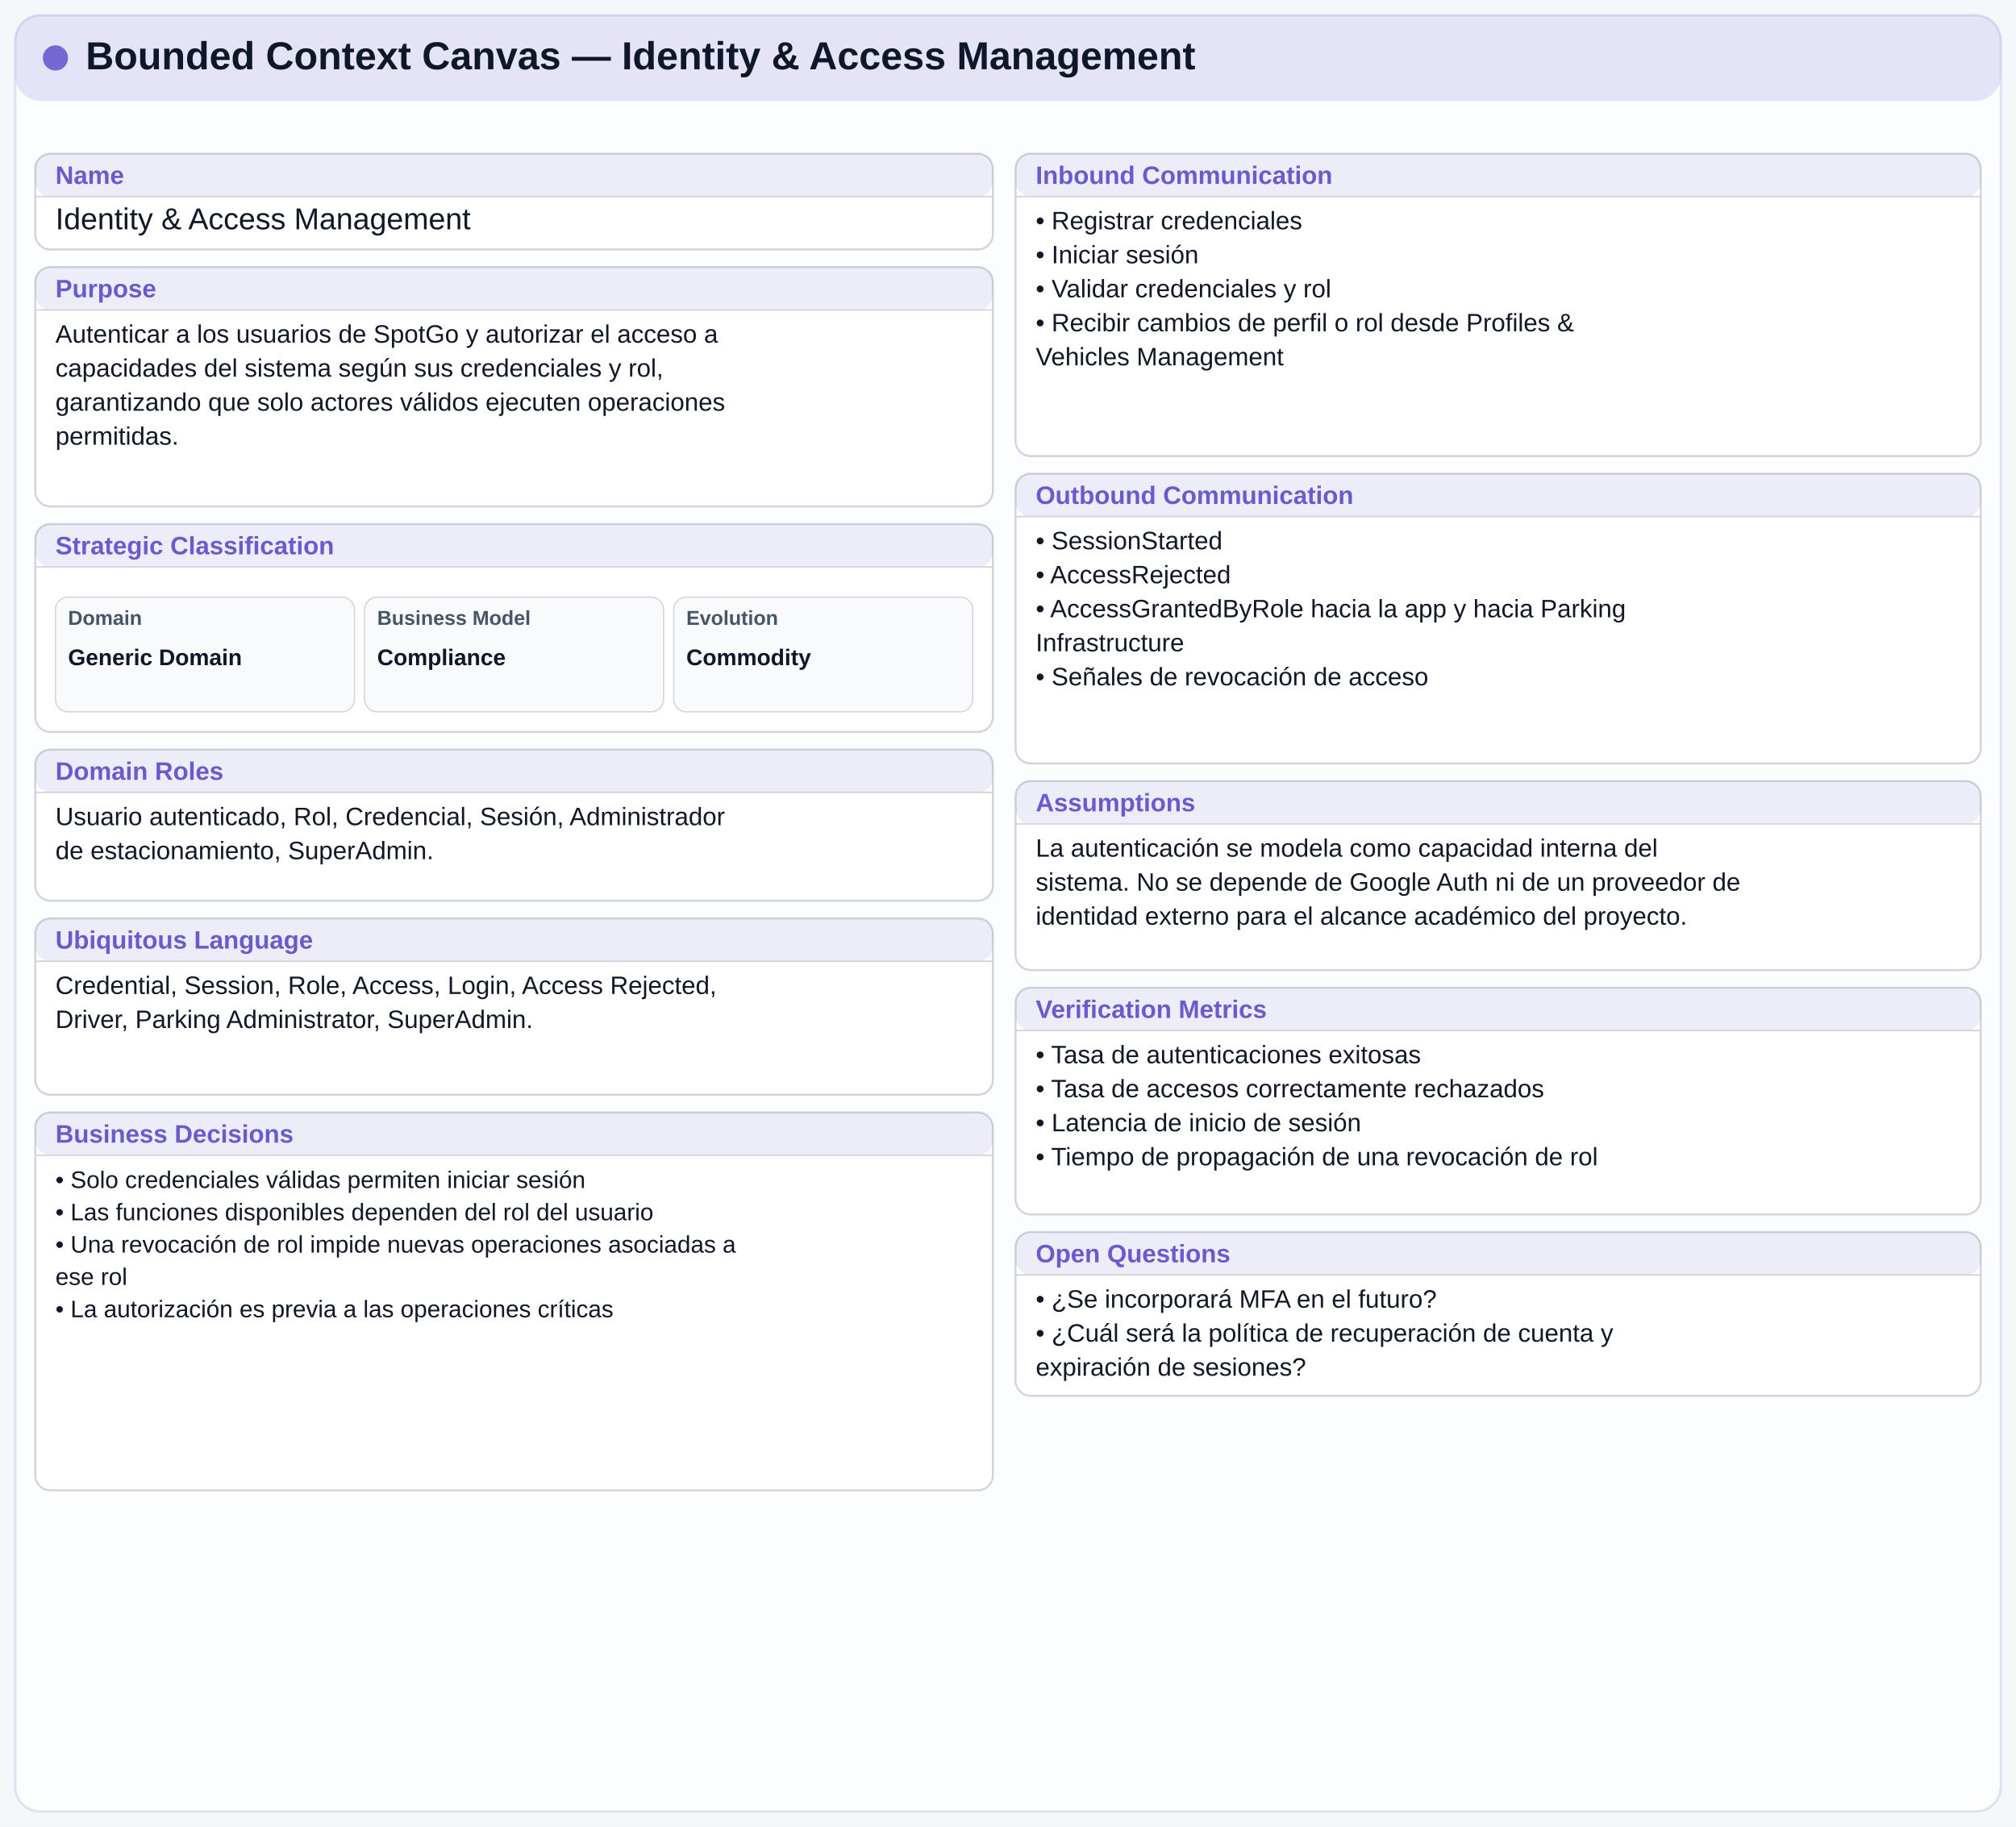
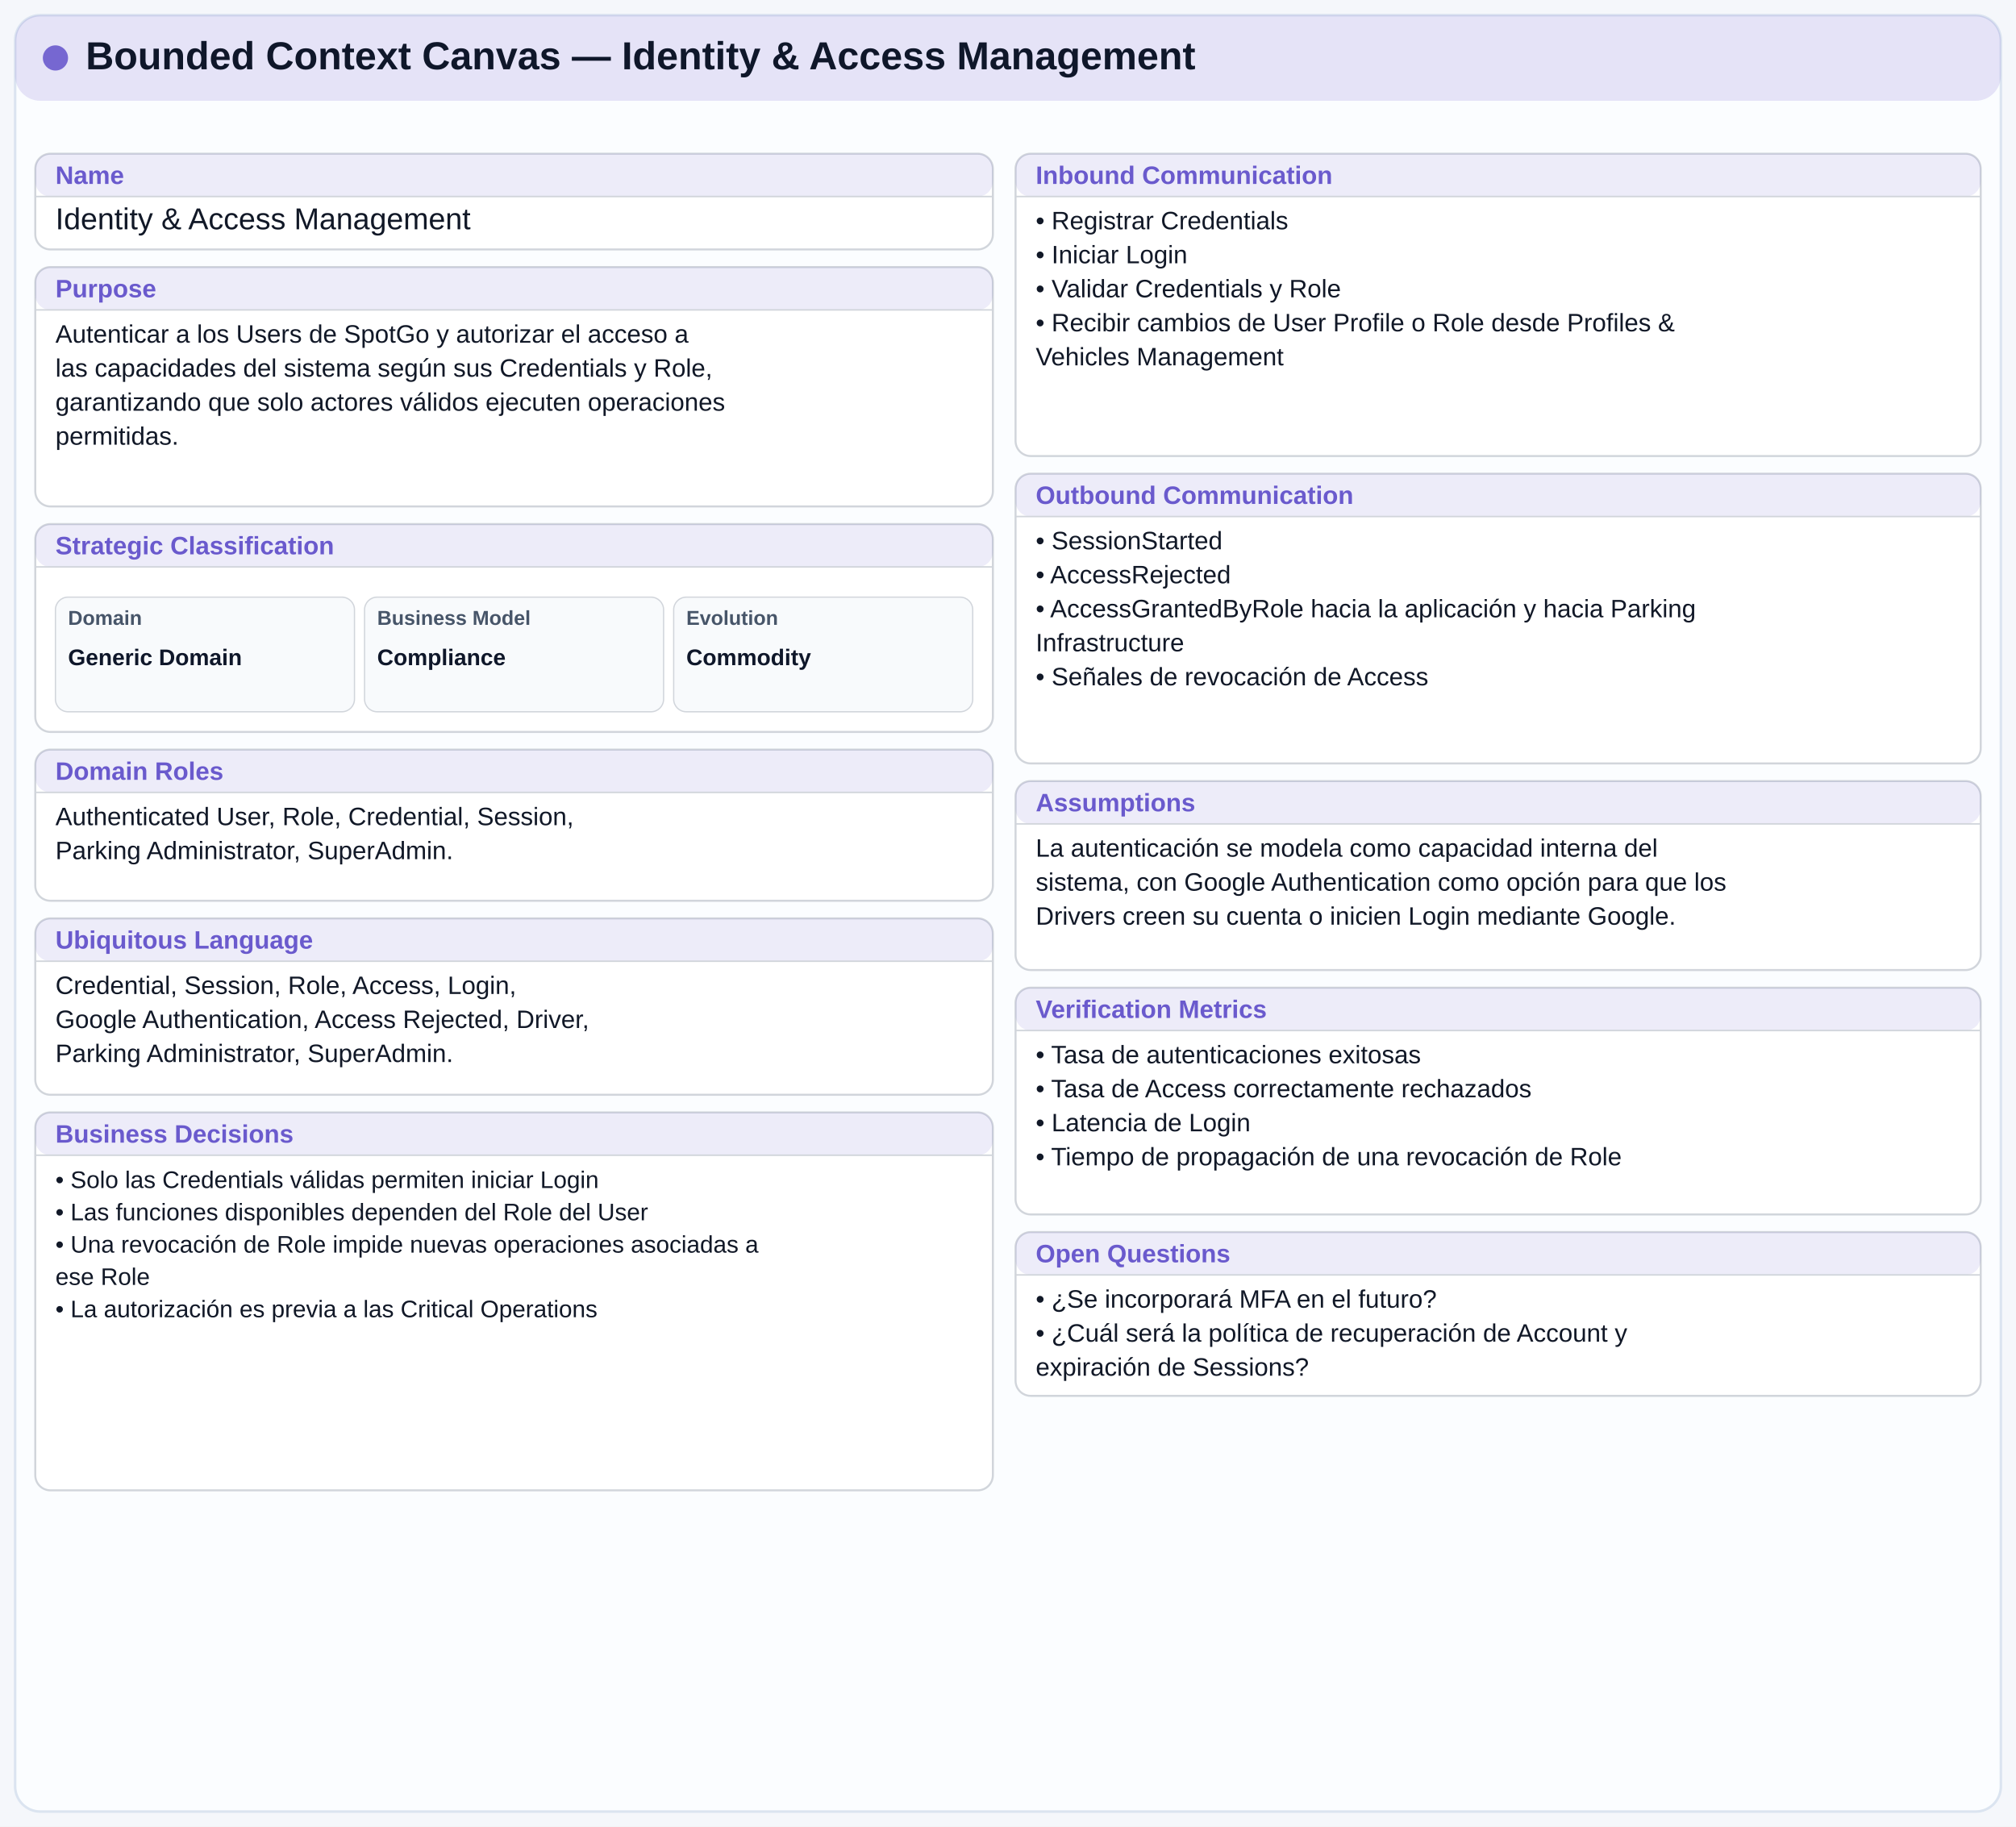
<svg xmlns="http://www.w3.org/2000/svg" width="1600" height="1450" viewBox="0 0 1600 1450">
  <rect width="100%" height="100%" fill="#f5f7fb" />
  <rect x="12" y="12" width="1576" height="1426" rx="20" fill="#fbfdff" stroke="#dbe4f0" stroke-width="2" />
  <rect x="12" y="12" width="1576" height="68" rx="20" fill="#6A5ACD" opacity="0.16" />
  <circle cx="44" cy="46" r="10" fill="#6A5ACD" opacity="0.9" />
  <text x="68" y="55" font-family="Arial, Helvetica, sans-serif" font-size="31" fill="#0f172a" font-weight="bold">
    <tspan x="68" dy="0">Bounded Context Canvas — Identity &amp; Access Management</tspan>
  </text>
  <g>
    <rect x="28" y="122" width="760" height="76" rx="12" fill="#ffffff" stroke="#d1d5db" stroke-width="1.6" />
    <rect x="28" y="122" width="760" height="34" rx="12" fill="#6A5ACD" opacity="0.12" />
    <line x1="28" y1="156" x2="788" y2="156" stroke="#d1d5db" stroke-width="1.2" />
    <text x="44" y="146" font-family="Arial, Helvetica, sans-serif" font-size="20" fill="#6A5ACD" font-weight="bold">
      <tspan x="44" dy="0">Name</tspan>
    </text>
    <text x="44" y="182" font-family="Arial, Helvetica, sans-serif" font-size="24" fill="#111827" font-weight="normal">
      <tspan x="44" dy="0">Identity &amp; Access Management</tspan>
    </text>
  </g>
  <g>
    <rect x="28" y="212" width="760" height="190" rx="12" fill="#ffffff" stroke="#d1d5db" stroke-width="1.6" />
    <rect x="28" y="212" width="760" height="34" rx="12" fill="#6A5ACD" opacity="0.12" />
    <line x1="28" y1="246" x2="788" y2="246" stroke="#d1d5db" stroke-width="1.2" />
    <text x="44" y="236" font-family="Arial, Helvetica, sans-serif" font-size="20" fill="#6A5ACD" font-weight="bold">
      <tspan x="44" dy="0">Purpose</tspan>
    </text>
    <text x="44" y="272" font-family="Arial, Helvetica, sans-serif" font-size="20" fill="#111827" font-weight="normal">
-       <tspan x="44" dy="0">Autenticar a los usuarios de SpotGo y autorizar el acceso a</tspan>
-       <tspan x="44" dy="27.0">capacidades del sistema según sus credenciales y rol,</tspan>
+       <tspan x="44" dy="0">Autenticar a los Users de SpotGo y autorizar el acceso a</tspan>
+       <tspan x="44" dy="27.0">las capacidades del sistema según sus Credentials y Role,</tspan>
      <tspan x="44" dy="27.0">garantizando que solo actores válidos ejecuten operaciones</tspan>
      <tspan x="44" dy="27.0">permitidas.</tspan>
    </text>
  </g>
  <g>
    <rect x="28" y="416" width="760" height="165" rx="12" fill="#ffffff" stroke="#d1d5db" stroke-width="1.6" />
    <rect x="28" y="416" width="760" height="34" rx="12" fill="#6A5ACD" opacity="0.12" />
    <line x1="28" y1="450" x2="788" y2="450" stroke="#d1d5db" stroke-width="1.2" />
    <text x="44" y="440" font-family="Arial, Helvetica, sans-serif" font-size="20" fill="#6A5ACD" font-weight="bold">
      <tspan x="44" dy="0">Strategic Classification</tspan>
    </text>
    <rect x="44.0" y="474" width="237.333" height="91" rx="10" fill="#f8fafc" stroke="#d1d5db" stroke-width="1" />
    <text x="54.0" y="496" font-family="Arial, Helvetica, sans-serif" font-size="16" fill="#475569" font-weight="bold">
      <tspan x="54.0" dy="0">Domain</tspan>
    </text>
    <text x="54.0" y="528" font-family="Arial, Helvetica, sans-serif" font-size="18" fill="#0f172a" font-weight="bold">
      <tspan x="54.0" dy="0">Generic Domain</tspan>
    </text>
    <rect x="289.333" y="474" width="237.333" height="91" rx="10" fill="#f8fafc" stroke="#d1d5db" stroke-width="1" />
    <text x="299.333" y="496" font-family="Arial, Helvetica, sans-serif" font-size="16" fill="#475569" font-weight="bold">
      <tspan x="299.333" dy="0">Business Model</tspan>
    </text>
    <text x="299.333" y="528" font-family="Arial, Helvetica, sans-serif" font-size="18" fill="#0f172a" font-weight="bold">
      <tspan x="299.333" dy="0">Compliance</tspan>
    </text>
    <rect x="534.667" y="474" width="237.333" height="91" rx="10" fill="#f8fafc" stroke="#d1d5db" stroke-width="1" />
    <text x="544.667" y="496" font-family="Arial, Helvetica, sans-serif" font-size="16" fill="#475569" font-weight="bold">
      <tspan x="544.667" dy="0">Evolution</tspan>
    </text>
    <text x="544.667" y="528" font-family="Arial, Helvetica, sans-serif" font-size="18" fill="#0f172a" font-weight="bold">
      <tspan x="544.667" dy="0">Commodity</tspan>
    </text>
  </g>
  <g>
    <rect x="28" y="595" width="760" height="120" rx="12" fill="#ffffff" stroke="#d1d5db" stroke-width="1.6" />
    <rect x="28" y="595" width="760" height="34" rx="12" fill="#6A5ACD" opacity="0.12" />
    <line x1="28" y1="629" x2="788" y2="629" stroke="#d1d5db" stroke-width="1.2" />
    <text x="44" y="619" font-family="Arial, Helvetica, sans-serif" font-size="20" fill="#6A5ACD" font-weight="bold">
      <tspan x="44" dy="0">Domain Roles</tspan>
    </text>
    <text x="44" y="655" font-family="Arial, Helvetica, sans-serif" font-size="20" fill="#111827" font-weight="normal">
-       <tspan x="44" dy="0">Usuario autenticado, Rol, Credencial, Sesión, Administrador</tspan>
-       <tspan x="44" dy="27.0">de estacionamiento, SuperAdmin.</tspan>
+       <tspan x="44" dy="0">Authenticated User, Role, Credential, Session,</tspan>
+       <tspan x="44" dy="27.0">Parking Administrator, SuperAdmin.</tspan>
    </text>
  </g>
  <g>
    <rect x="28" y="729" width="760" height="140" rx="12" fill="#ffffff" stroke="#d1d5db" stroke-width="1.6" />
    <rect x="28" y="729" width="760" height="34" rx="12" fill="#6A5ACD" opacity="0.12" />
    <line x1="28" y1="763" x2="788" y2="763" stroke="#d1d5db" stroke-width="1.2" />
    <text x="44" y="753" font-family="Arial, Helvetica, sans-serif" font-size="20" fill="#6A5ACD" font-weight="bold">
      <tspan x="44" dy="0">Ubiquitous Language</tspan>
    </text>
    <text x="44" y="789" font-family="Arial, Helvetica, sans-serif" font-size="20" fill="#111827" font-weight="normal">
-       <tspan x="44" dy="0">Credential, Session, Role, Access, Login, Access Rejected,</tspan>
-       <tspan x="44" dy="27.0">Driver, Parking Administrator, SuperAdmin.</tspan>
+       <tspan x="44" dy="0">Credential, Session, Role, Access, Login,</tspan>
+       <tspan x="44" dy="27.0">Google Authentication, Access Rejected, Driver,</tspan>
+       <tspan x="44" dy="27.0">Parking Administrator, SuperAdmin.</tspan>
    </text>
  </g>
  <g>
    <rect x="28" y="883" width="760" height="300" rx="12" fill="#ffffff" stroke="#d1d5db" stroke-width="1.6" />
    <rect x="28" y="883" width="760" height="34" rx="12" fill="#6A5ACD" opacity="0.12" />
    <line x1="28" y1="917" x2="788" y2="917" stroke="#d1d5db" stroke-width="1.2" />
    <text x="44" y="907" font-family="Arial, Helvetica, sans-serif" font-size="20" fill="#6A5ACD" font-weight="bold">
      <tspan x="44" dy="0">Business Decisions</tspan>
    </text>
    <text x="44" y="943" font-family="Arial, Helvetica, sans-serif" font-size="19" fill="#111827" font-weight="normal">
-       <tspan x="44" dy="0">• Solo credenciales válidas permiten iniciar sesión</tspan>
-       <tspan x="44" dy="25.65">• Las funciones disponibles dependen del rol del usuario</tspan>
-       <tspan x="44" dy="25.65">• Una revocación de rol impide nuevas operaciones asociadas a</tspan>
-       <tspan x="44" dy="25.65">  ese rol</tspan>
-       <tspan x="44" dy="25.65">• La autorización es previa a las operaciones críticas</tspan>
+       <tspan x="44" dy="0">• Solo las Credentials válidas permiten iniciar Login</tspan>
+       <tspan x="44" dy="25.65">• Las funciones disponibles dependen del Role del User</tspan>
+       <tspan x="44" dy="25.65">• Una revocación de Role impide nuevas operaciones asociadas a</tspan>
+       <tspan x="44" dy="25.65">  ese Role</tspan>
+       <tspan x="44" dy="25.65">• La autorización es previa a las Critical Operations</tspan>
    </text>
  </g>
  <g>
    <rect x="806" y="122" width="766" height="240" rx="12" fill="#ffffff" stroke="#d1d5db" stroke-width="1.6" />
    <rect x="806" y="122" width="766" height="34" rx="12" fill="#6A5ACD" opacity="0.12" />
    <line x1="806" y1="156" x2="1572" y2="156" stroke="#d1d5db" stroke-width="1.2" />
    <text x="822" y="146" font-family="Arial, Helvetica, sans-serif" font-size="20" fill="#6A5ACD" font-weight="bold">
      <tspan x="822" dy="0">Inbound Communication</tspan>
    </text>
    <text x="822" y="182" font-family="Arial, Helvetica, sans-serif" font-size="20" fill="#111827" font-weight="normal">
-       <tspan x="822" dy="0">• Registrar credenciales</tspan>
-       <tspan x="822" dy="27.0">• Iniciar sesión</tspan>
-       <tspan x="822" dy="27.0">• Validar credenciales y rol</tspan>
-       <tspan x="822" dy="27.0">• Recibir cambios de perfil o rol desde Profiles &amp;</tspan>
+       <tspan x="822" dy="0">• Registrar Credentials</tspan>
+       <tspan x="822" dy="27.0">• Iniciar Login</tspan>
+       <tspan x="822" dy="27.0">• Validar Credentials y Role</tspan>
+       <tspan x="822" dy="27.0">• Recibir cambios de User Profile o Role desde Profiles &amp;</tspan>
      <tspan x="822" dy="27.0">  Vehicles Management</tspan>
    </text>
  </g>
  <g>
    <rect x="806" y="376" width="766" height="230" rx="12" fill="#ffffff" stroke="#d1d5db" stroke-width="1.6" />
    <rect x="806" y="376" width="766" height="34" rx="12" fill="#6A5ACD" opacity="0.12" />
    <line x1="806" y1="410" x2="1572" y2="410" stroke="#d1d5db" stroke-width="1.2" />
    <text x="822" y="400" font-family="Arial, Helvetica, sans-serif" font-size="20" fill="#6A5ACD" font-weight="bold">
      <tspan x="822" dy="0">Outbound Communication</tspan>
    </text>
    <text x="822" y="436" font-family="Arial, Helvetica, sans-serif" font-size="20" fill="#111827" font-weight="normal">
      <tspan x="822" dy="0">• SessionStarted</tspan>
      <tspan x="822" dy="27.0">• AccessRejected</tspan>
-       <tspan x="822" dy="27.0">• AccessGrantedByRole hacia la app y hacia Parking</tspan>
+       <tspan x="822" dy="27.0">• AccessGrantedByRole hacia la aplicación y hacia Parking</tspan>
      <tspan x="822" dy="27.0">  Infrastructure</tspan>
-       <tspan x="822" dy="27.0">• Señales de revocación de acceso</tspan>
+       <tspan x="822" dy="27.0">• Señales de revocación de Access</tspan>
    </text>
  </g>
  <g>
    <rect x="806" y="620" width="766" height="150" rx="12" fill="#ffffff" stroke="#d1d5db" stroke-width="1.6" />
    <rect x="806" y="620" width="766" height="34" rx="12" fill="#6A5ACD" opacity="0.12" />
    <line x1="806" y1="654" x2="1572" y2="654" stroke="#d1d5db" stroke-width="1.2" />
    <text x="822" y="644" font-family="Arial, Helvetica, sans-serif" font-size="20" fill="#6A5ACD" font-weight="bold">
      <tspan x="822" dy="0">Assumptions</tspan>
    </text>
    <text x="822" y="680" font-family="Arial, Helvetica, sans-serif" font-size="20" fill="#111827" font-weight="normal">
      <tspan x="822" dy="0">La autenticación se modela como capacidad interna del</tspan>
-       <tspan x="822" dy="27.0">sistema. No se depende de Google Auth ni de un proveedor de</tspan>
-       <tspan x="822" dy="27.0">identidad externo para el alcance académico del proyecto.</tspan>
+       <tspan x="822" dy="27.0">sistema, con Google Authentication como opción para que los</tspan>
+       <tspan x="822" dy="27.0">Drivers creen su cuenta o inicien Login mediante Google.</tspan>
    </text>
  </g>
  <g>
    <rect x="806" y="784" width="766" height="180" rx="12" fill="#ffffff" stroke="#d1d5db" stroke-width="1.6" />
    <rect x="806" y="784" width="766" height="34" rx="12" fill="#6A5ACD" opacity="0.12" />
    <line x1="806" y1="818" x2="1572" y2="818" stroke="#d1d5db" stroke-width="1.2" />
    <text x="822" y="808" font-family="Arial, Helvetica, sans-serif" font-size="20" fill="#6A5ACD" font-weight="bold">
      <tspan x="822" dy="0">Verification Metrics</tspan>
    </text>
    <text x="822" y="844" font-family="Arial, Helvetica, sans-serif" font-size="20" fill="#111827" font-weight="normal">
      <tspan x="822" dy="0">• Tasa de autenticaciones exitosas</tspan>
-       <tspan x="822" dy="27.0">• Tasa de accesos correctamente rechazados</tspan>
-       <tspan x="822" dy="27.0">• Latencia de inicio de sesión</tspan>
-       <tspan x="822" dy="27.0">• Tiempo de propagación de una revocación de rol</tspan>
+       <tspan x="822" dy="27.0">• Tasa de Access correctamente rechazados</tspan>
+       <tspan x="822" dy="27.0">• Latencia de Login</tspan>
+       <tspan x="822" dy="27.0">• Tiempo de propagación de una revocación de Role</tspan>
    </text>
  </g>
  <g>
    <rect x="806" y="978" width="766" height="130" rx="12" fill="#ffffff" stroke="#d1d5db" stroke-width="1.6" />
    <rect x="806" y="978" width="766" height="34" rx="12" fill="#6A5ACD" opacity="0.12" />
    <line x1="806" y1="1012" x2="1572" y2="1012" stroke="#d1d5db" stroke-width="1.2" />
    <text x="822" y="1002" font-family="Arial, Helvetica, sans-serif" font-size="20" fill="#6A5ACD" font-weight="bold">
      <tspan x="822" dy="0">Open Questions</tspan>
    </text>
    <text x="822" y="1038" font-family="Arial, Helvetica, sans-serif" font-size="20" fill="#111827" font-weight="normal">
      <tspan x="822" dy="0">• ¿Se incorporará MFA en el futuro?</tspan>
-       <tspan x="822" dy="27.0">• ¿Cuál será la política de recuperación de cuenta y</tspan>
-       <tspan x="822" dy="27.0">  expiración de sesiones?</tspan>
+       <tspan x="822" dy="27.0">• ¿Cuál será la política de recuperación de Account y</tspan>
+       <tspan x="822" dy="27.0">  expiración de Sessions?</tspan>
    </text>
  </g>
</svg>
